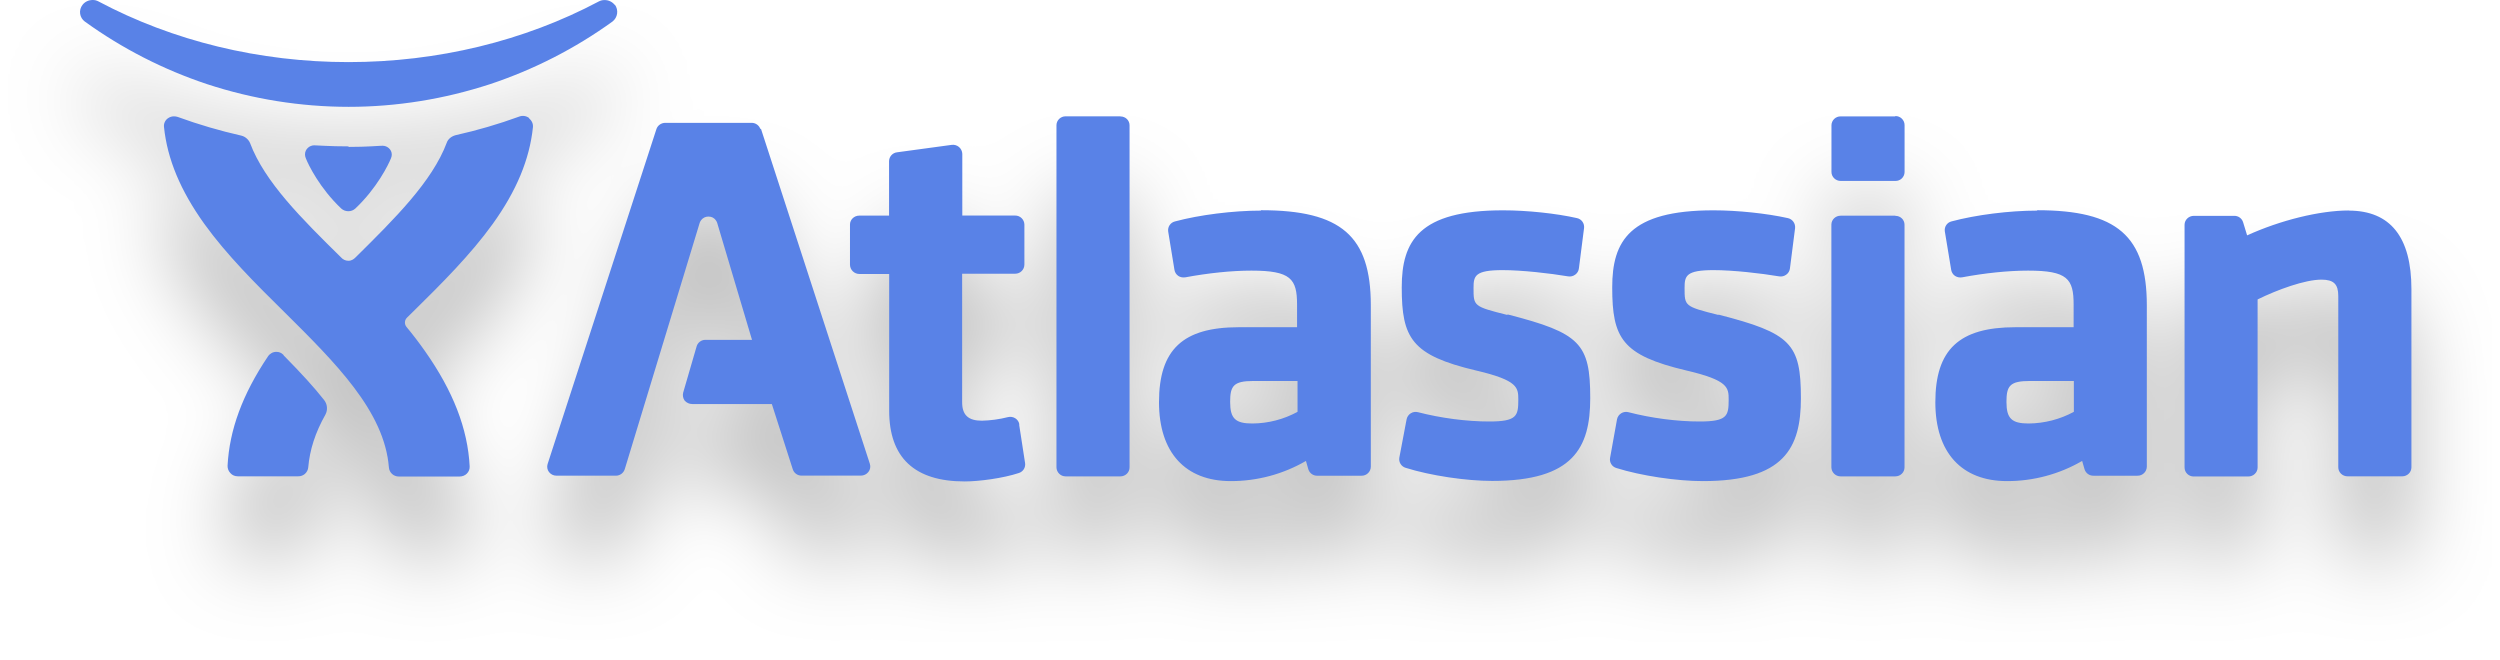
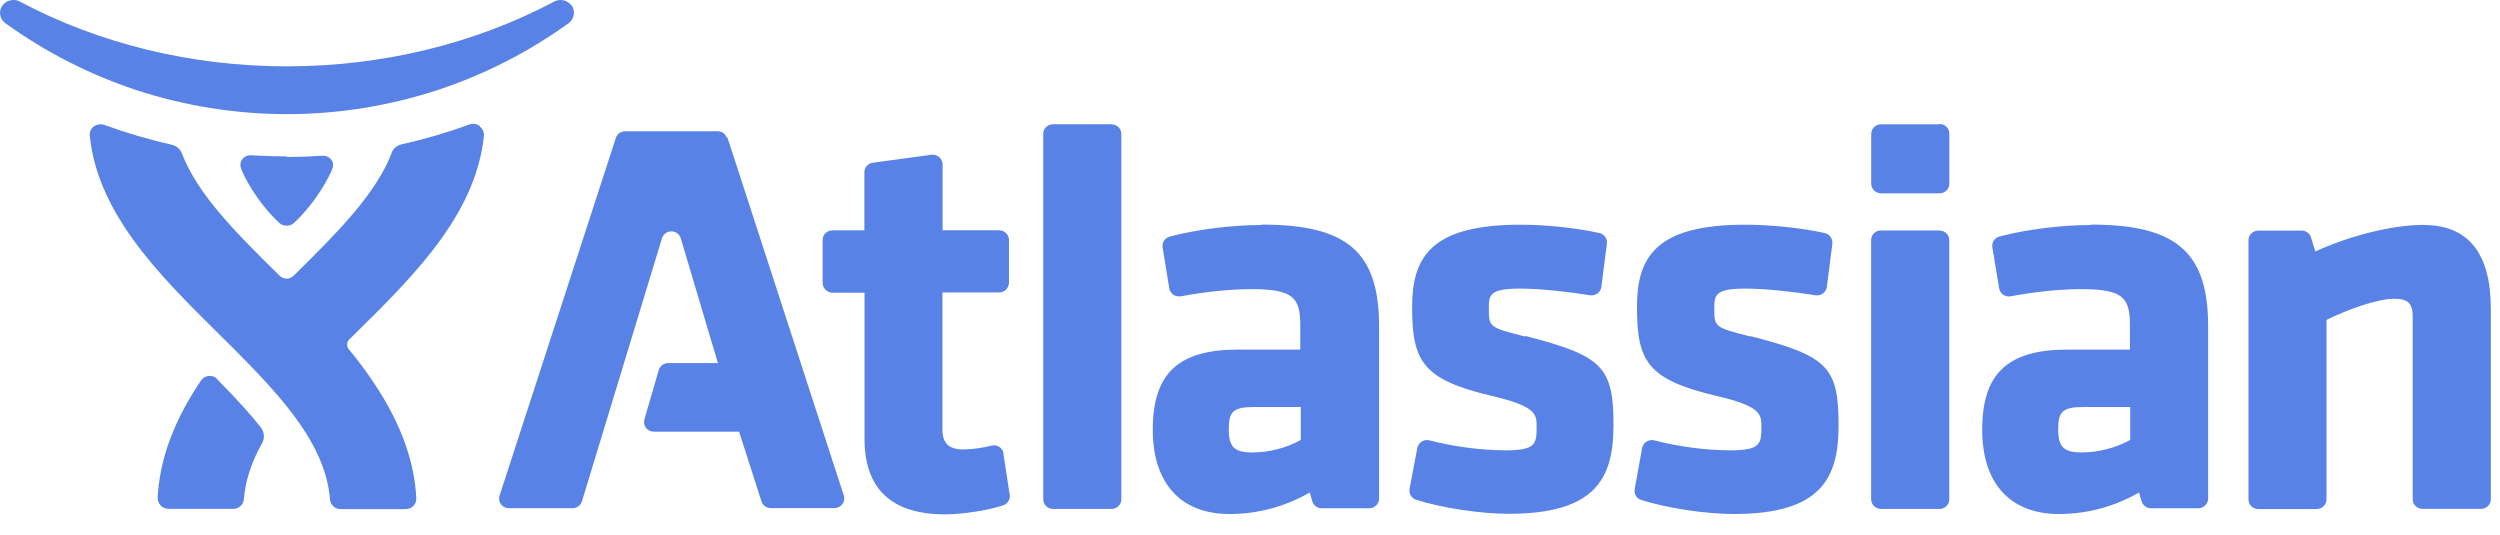
- <svg xmlns="http://www.w3.org/2000/svg" width="125" height="33" fill="none">
-   <g filter="url(#filter0_d)">
-     <path fill-rule="evenodd" clip-rule="evenodd" d="M85.923 15.748c-1.694-.425-1.694-.442-1.694-1.344 0-.608.062-.898 1.457-.898.958 0 2.368.16 3.275.313a.462.462 0 00.354-.088.44.44 0 00.182-.31l.258-2.02a.464.464 0 00-.364-.496c-1.056-.235-2.514-.389-3.716-.389-4.207 0-5.064 1.539-5.064 3.85 0 2.541.483 3.396 3.702 4.157 2.12.495 2.12.862 2.12 1.472 0 .802-.073 1.08-1.457 1.08-1.119 0-2.412-.169-3.549-.464a.462.462 0 00-.576.354l-.347 1.928a.446.446 0 00.31.507c1.242.39 3.023.655 4.331.655 4.07 0 4.9-1.663 4.9-4.14 0-2.74-.499-3.254-4.127-4.186l.005.018zm-10.552 0c-1.694-.425-1.694-.442-1.694-1.344 0-.608.062-.898 1.457-.898.956 0 2.368.16 3.275.313a.463.463 0 00.354-.088.44.44 0 00.182-.31l.258-2.02a.452.452 0 00-.355-.496c-1.038-.235-2.495-.389-3.698-.389-4.196 0-5.063 1.539-5.063 3.85 0 2.541.491 3.396 3.708 4.157 2.12.495 2.12.862 2.12 1.472 0 .802-.072 1.08-1.457 1.08-1.12 0-2.413-.169-3.552-.464a.462.462 0 00-.576.354l-.364 1.919a.451.451 0 00.316.507c1.238.39 3.02.655 4.33.655 4.061 0 4.9-1.663 4.9-4.139 0-2.741-.507-3.255-4.136-4.187l-.005.018v.01zM38.02 6.457a.458.458 0 00-.442-.315h-4.314c-.2 0-.382.126-.443.312L27.38 23.203a.442.442 0 00.069.398.469.469 0 00.373.183h2.97a.465.465 0 00.444-.318l3.75-12.328s.1-.31.437-.31c.346 0 .437.319.437.319l1.74 5.845h-2.332c-.2 0-.383.135-.437.327l-.674 2.317a.486.486 0 00.073.39.498.498 0 00.382.176h3.98l1.048 3.266a.456.456 0 00.437.313h2.969c.146 0 .288-.07.375-.185a.434.434 0 00.073-.402l-5.45-16.767-.017.028-.006.002zm56.74 4.328h-2.73c-.255 0-.461.2-.461.448v12.134a.46.46 0 00.463.452h2.732c.255 0 .462-.2.462-.45V11.237c0-.248-.2-.445-.456-.445l-.009-.007.001-.001zm-38.744-4.97h-2.732c-.255 0-.461.2-.461.448v17.104a.46.46 0 00.462.452h2.733c.255 0 .46-.2.46-.45V6.266c0-.247-.2-.444-.455-.444l-.007-.007v-.001zm61.422 4.709c-1.443 0-3.415.485-5.082 1.245l-.2-.654a.453.453 0 00-.442-.323h-2.022c-.255 0-.464.2-.464.448v12.134c0 .247.2.45.455.45h2.732c.255 0 .465-.2.465-.45v-8.402c.984-.486 2.368-.99 3.19-.99.616 0 .844.224.844.822v8.56c0 .252.209.452.464.452h2.732c.255 0 .461-.2.461-.451v-8.908c0-2.605-1.056-3.927-3.135-3.927h-.001l.003-.006zM14.167 17.738a.477.477 0 00-.355-.146.502.502 0 00-.412.226c-1.275 1.893-1.93 3.68-2.022 5.474a.514.514 0 00.142.363c.09.106.227.16.364.16h3.027a.492.492 0 00.501-.443c.073-.867.346-1.733.856-2.636a.67.67 0 00-.063-.736c-.501-.637-1.114-1.309-2.025-2.234l-.004-.018-.009-.01zm50.71 1.29v1.564a4.784 4.784 0 01-2.26.583c-.847 0-1.11-.248-1.11-1.079 0-.796.163-1.047 1.165-1.047h2.204v-.02zm38.816 0v1.564a4.848 4.848 0 01-2.259.583c-.847 0-1.111-.248-1.111-1.079 0-.796.164-1.047 1.166-1.047h2.204v-.02zm-52.724 2.199a.443.443 0 00-.2-.31.468.468 0 00-.367-.062 5.92 5.92 0 01-1.311.18c-.674 0-.984-.283-.984-.92v-6.429h2.65a.458.458 0 00.463-.45v-2.008a.46.46 0 00-.465-.451h-2.64V7.69a.469.469 0 00-.528-.447l-2.733.372a.452.452 0 00-.401.442v2.724h-1.491c-.255 0-.463.2-.463.448v2.017a.47.47 0 00.474.453h1.486v6.836c0 2.35 1.27 3.537 3.776 3.537.71 0 1.924-.159 2.715-.424a.448.448 0 00.304-.495l-.296-1.92.009-.013.002.006zM63.044 10.53c-1.384 0-3.067.212-4.29.54a.451.451 0 00-.345.504l.315 1.928a.454.454 0 00.191.294c.102.07.23.088.354.07 1.134-.211 2.307-.335 3.3-.335 1.967 0 2.284.406 2.284 1.698v1.132H61.94c-2.794 0-3.99 1.114-3.99 3.75 0 2.511 1.312 3.944 3.59 3.944a7.47 7.47 0 003.757-1.008l.118.412a.457.457 0 00.447.327h2.218a.457.457 0 00.461-.451v-8.066c0-3.466-1.485-4.758-5.483-4.758l-.016.01.004.01zm38.811 0c-1.384 0-3.06.212-4.28.54a.445.445 0 00-.333.504l.319 1.928a.454.454 0 00.191.294.5.5 0 00.355.07c1.13-.211 2.295-.335 3.297-.335 1.968 0 2.277.406 2.277 1.698v1.132h-2.914c-2.805 0-4 1.114-4 3.75 0 2.511 1.308 3.944 3.588 3.944a7.452 7.452 0 003.752-1.008l.119.412a.457.457 0 00.446.327h2.204a.46.46 0 00.465-.451v-8.066c0-3.466-1.485-4.758-5.483-4.758l.004.01-.007.01zM26.45 5.896a.512.512 0 00-.486-.068 25.505 25.505 0 01-3.187.932c-.2.053-.38.195-.438.372-.728 1.945-2.604 3.802-4.553 5.73-.073.07-.183.177-.365.177a.48.48 0 01-.364-.165c-1.967-1.936-3.825-3.776-4.554-5.721a.653.653 0 00-.437-.372 26.175 26.175 0 01-3.188-.937.63.63 0 00-.182-.027.518.518 0 00-.304.1.466.466 0 00-.193.425c.164 1.615.829 3.192 2.013 4.846 1.12 1.556 2.568 2.998 3.98 4.39 2.586 2.565 5.036 4.988 5.253 7.8a.493.493 0 00.495.448h3.043c.136 0 .27-.053.364-.15a.47.47 0 00.136-.36c-.096-1.877-.825-3.758-2.227-5.75a18.798 18.798 0 00-.932-1.221.343.343 0 01.025-.462l.31-.304c1.41-1.389 2.86-2.83 3.98-4.386 1.184-1.65 1.84-3.22 2.008-4.834a.488.488 0 00-.193-.436l.01-.013-.014-.014zm-9.017 1.45c.954 0 1.508-.059 1.7-.059.22 0 .456.177.456.442a.492.492 0 01-.037.177c-.127.326-.71 1.507-1.785 2.52a.504.504 0 01-.346.135.524.524 0 01-.358-.134c-1.075-1.014-1.65-2.194-1.776-2.524a.502.502 0 01-.037-.186c0-.257.224-.451.46-.451.194 0 .746.053 1.7.053h.004l.018.018.001.01zM94.76 5.82h-2.725a.45.45 0 00-.462.442v2.335c0 .248.207.45.462.45h2.733a.45.45 0 00.461-.443V6.25a.454.454 0 00-.461-.447l-.008.021V5.82zM30.74.25a.636.636 0 00-.51-.247.587.587 0 00-.291.07c-3.734 1.981-8.057 3.03-12.51 3.032-4.45 0-8.774-1.05-12.504-3.033A.568.568 0 004.632 0c-.2 0-.391.088-.51.248a.586.586 0 00.119.83 22.648 22.648 0 006.12 3.132 22.748 22.748 0 007.068 1.132c2.417 0 4.794-.39 7.067-1.132a22.705 22.705 0 006.126-3.131.61.61 0 00.118-.85v.02z" fill="#5982E7" />
-   </g>
-   <defs>
-     <filter id="filter0_d" x="0" y="0" width="124.572" height="32.073" filterUnits="userSpaceOnUse" color-interpolation-filters="sRGB">
-       <feFlood flood-opacity="0" result="BackgroundImageFix" />
-       <feColorMatrix in="SourceAlpha" values="0 0 0 0 0 0 0 0 0 0 0 0 0 0 0 0 0 0 127 0" />
-       <feOffset dy="4" />
-       <feGaussianBlur stdDeviation="2" />
-       <feColorMatrix values="0 0 0 0 0 0 0 0 0 0 0 0 0 0 0 0 0 0 0.25 0" />
-       <feBlend in2="BackgroundImageFix" result="effect1_dropShadow" />
-       <feBlend in="SourceGraphic" in2="effect1_dropShadow" result="shape" />
-     </filter>
-   </defs>
+ <svg xmlns="http://www.w3.org/2000/svg" width="117" height="25" fill="none">
+   <path fill-rule="evenodd" clip-rule="evenodd" d="M81.923 15.748c-1.694-.425-1.694-.442-1.694-1.344 0-.608.062-.898 1.457-.898.958 0 2.368.16 3.275.313a.462.462 0 00.354-.088.44.44 0 00.182-.31l.258-2.02a.464.464 0 00-.364-.496c-1.056-.235-2.514-.389-3.716-.389-4.207 0-5.064 1.539-5.064 3.85 0 2.541.483 3.396 3.702 4.157 2.12.495 2.12.862 2.12 1.472 0 .802-.073 1.08-1.457 1.08-1.119 0-2.412-.169-3.549-.464a.462.462 0 00-.576.354l-.347 1.928a.446.446 0 00.31.507c1.242.39 3.023.655 4.331.655 4.07 0 4.9-1.663 4.9-4.14 0-2.74-.499-3.254-4.127-4.186l.005.018zm-10.552 0c-1.694-.425-1.694-.442-1.694-1.344 0-.608.062-.898 1.457-.898.956 0 2.368.16 3.275.313a.463.463 0 00.354-.088.44.44 0 00.182-.31l.258-2.02a.452.452 0 00-.355-.496c-1.038-.235-2.495-.389-3.698-.389-4.196 0-5.063 1.539-5.063 3.85 0 2.541.491 3.396 3.708 4.157 2.12.495 2.12.862 2.12 1.472 0 .802-.072 1.08-1.457 1.08-1.12 0-2.413-.169-3.552-.464a.462.462 0 00-.576.354l-.364 1.919a.451.451 0 00.316.507c1.238.39 3.02.655 4.33.655 4.061 0 4.9-1.663 4.9-4.139 0-2.741-.507-3.255-4.136-4.187l-.005.018v.01zM34.02 6.457a.458.458 0 00-.442-.315h-4.314c-.2 0-.382.126-.442.312l-5.444 16.749a.442.442 0 00.069.398.469.469 0 00.373.183h2.97a.465.465 0 00.444-.318l3.75-12.328s.1-.31.437-.31c.346 0 .437.319.437.319l1.74 5.845h-2.332c-.2 0-.383.135-.437.327l-.674 2.317a.486.486 0 00.073.39.498.498 0 00.382.176h3.98l1.048 3.266a.456.456 0 00.437.313h2.969c.146 0 .288-.07.375-.185a.434.434 0 00.073-.402l-5.45-16.767-.017.028-.006.002zm56.74 4.328h-2.73c-.255 0-.461.2-.461.448v12.134a.46.46 0 00.463.452h2.732c.255 0 .462-.2.462-.45V11.237c0-.248-.2-.445-.456-.445l-.009-.007.001-.001zm-38.744-4.97h-2.732c-.255 0-.461.2-.461.448v17.104a.46.46 0 00.462.452h2.733c.255 0 .46-.2.46-.45V6.266c0-.247-.2-.444-.455-.444l-.007-.007v-.001zm61.422 4.709c-1.443 0-3.415.485-5.082 1.245l-.2-.654a.453.453 0 00-.442-.323h-2.022c-.255 0-.464.2-.464.448v12.134c0 .247.2.45.455.45h2.732c.255 0 .465-.2.465-.45v-8.402c.984-.486 2.368-.99 3.19-.99.616 0 .844.224.844.822v8.56c0 .252.209.452.464.452h2.732c.255 0 .461-.2.461-.451v-8.908c0-2.605-1.056-3.927-3.135-3.927h-.001l.003-.006zM10.167 17.738a.477.477 0 00-.355-.146.502.502 0 00-.412.226c-1.275 1.893-1.93 3.68-2.022 5.474a.514.514 0 00.142.363c.09.106.227.16.364.16h3.027a.492.492 0 00.501-.443c.073-.867.346-1.733.856-2.636a.67.67 0 00-.063-.736c-.501-.637-1.114-1.309-2.025-2.234l-.004-.018-.009-.01zm50.71 1.29v1.564a4.784 4.784 0 01-2.26.583c-.847 0-1.11-.248-1.11-1.079 0-.796.163-1.047 1.165-1.047h2.204v-.02zm38.816 0v1.564a4.849 4.849 0 01-2.259.583c-.847 0-1.11-.248-1.11-1.079 0-.796.163-1.047 1.165-1.047h2.204v-.02zm-52.724 2.199a.443.443 0 00-.2-.31.468.468 0 00-.367-.062 5.92 5.92 0 01-1.311.18c-.674 0-.984-.283-.984-.92v-6.429h2.65a.458.458 0 00.463-.45v-2.008a.46.46 0 00-.465-.451h-2.64V7.69a.469.469 0 00-.528-.447l-2.733.372a.452.452 0 00-.401.442v2.724h-1.491c-.255 0-.463.2-.463.448v2.017a.47.47 0 00.474.453h1.486v6.836c0 2.35 1.27 3.537 3.776 3.537.71 0 1.924-.159 2.715-.424a.448.448 0 00.304-.495l-.296-1.92.009-.013.002.006zM59.044 10.53c-1.384 0-3.067.212-4.29.54a.451.451 0 00-.345.504l.315 1.928a.454.454 0 00.191.294c.102.07.23.088.354.07 1.134-.211 2.307-.335 3.3-.335 1.967 0 2.284.406 2.284 1.698v1.132H57.94c-2.794 0-3.99 1.114-3.99 3.75 0 2.511 1.312 3.944 3.59 3.944a7.47 7.47 0 003.757-1.008l.118.412a.457.457 0 00.447.327h2.218a.457.457 0 00.461-.451v-8.066c0-3.466-1.485-4.758-5.483-4.758l-.016.01.004.01zm38.811 0c-1.384 0-3.06.212-4.28.54a.445.445 0 00-.333.504l.319 1.928a.454.454 0 00.191.294.5.5 0 00.355.07c1.13-.211 2.295-.335 3.297-.335 1.968 0 2.277.406 2.277 1.698v1.132h-2.914c-2.805 0-4 1.114-4 3.75 0 2.511 1.308 3.944 3.588 3.944a7.45 7.45 0 003.752-1.008l.119.412a.457.457 0 00.446.327h2.204a.46.46 0 00.465-.451v-8.066c0-3.466-1.485-4.758-5.483-4.758l.004.01-.007.01zM22.45 5.896a.512.512 0 00-.486-.068 25.505 25.505 0 01-3.187.932c-.2.053-.38.195-.438.372-.728 1.945-2.604 3.802-4.553 5.73-.073.07-.182.177-.365.177a.48.48 0 01-.364-.165c-1.967-1.936-3.825-3.776-4.554-5.721a.653.653 0 00-.437-.372 26.172 26.172 0 01-3.188-.937.63.63 0 00-.182-.027.518.518 0 00-.304.1.466.466 0 00-.193.425c.164 1.615.829 3.192 2.013 4.846 1.12 1.556 2.568 2.998 3.98 4.39 2.586 2.565 5.036 4.988 5.253 7.8a.493.493 0 00.495.448h3.043c.136 0 .27-.053.364-.15a.47.47 0 00.136-.36c-.096-1.877-.825-3.758-2.227-5.75a18.798 18.798 0 00-.932-1.221.343.343 0 01.025-.462l.31-.304c1.41-1.389 2.86-2.83 3.98-4.386 1.184-1.65 1.84-3.22 2.008-4.834a.488.488 0 00-.193-.436l.01-.013-.014-.014zm-9.017 1.45c.954 0 1.508-.059 1.7-.059.22 0 .456.177.456.442a.492.492 0 01-.037.177c-.127.326-.71 1.507-1.785 2.52a.504.504 0 01-.346.135.524.524 0 01-.358-.134c-1.075-1.014-1.65-2.194-1.777-2.524a.525.525 0 01-.036-.186c0-.257.224-.451.46-.451.194 0 .746.053 1.7.053h.004l.018.018.001.01zM90.76 5.82h-2.725a.45.45 0 00-.462.442v2.335c0 .248.207.45.462.45h2.733a.45.45 0 00.461-.443V6.25a.454.454 0 00-.461-.447l-.008.021V5.82zM26.74.25a.636.636 0 00-.51-.247.587.587 0 00-.291.07c-3.734 1.981-8.057 3.03-12.51 3.032-4.45 0-8.774-1.05-12.504-3.033A.568.568 0 00.632 0c-.2 0-.391.088-.51.248a.586.586 0 00.119.83A22.648 22.648 0 006.36 4.21a22.748 22.748 0 007.068 1.132c2.417 0 4.794-.39 7.067-1.132a22.705 22.705 0 006.126-3.131.61.61 0 00.118-.85v.02z" fill="#5982E7" />
</svg>
